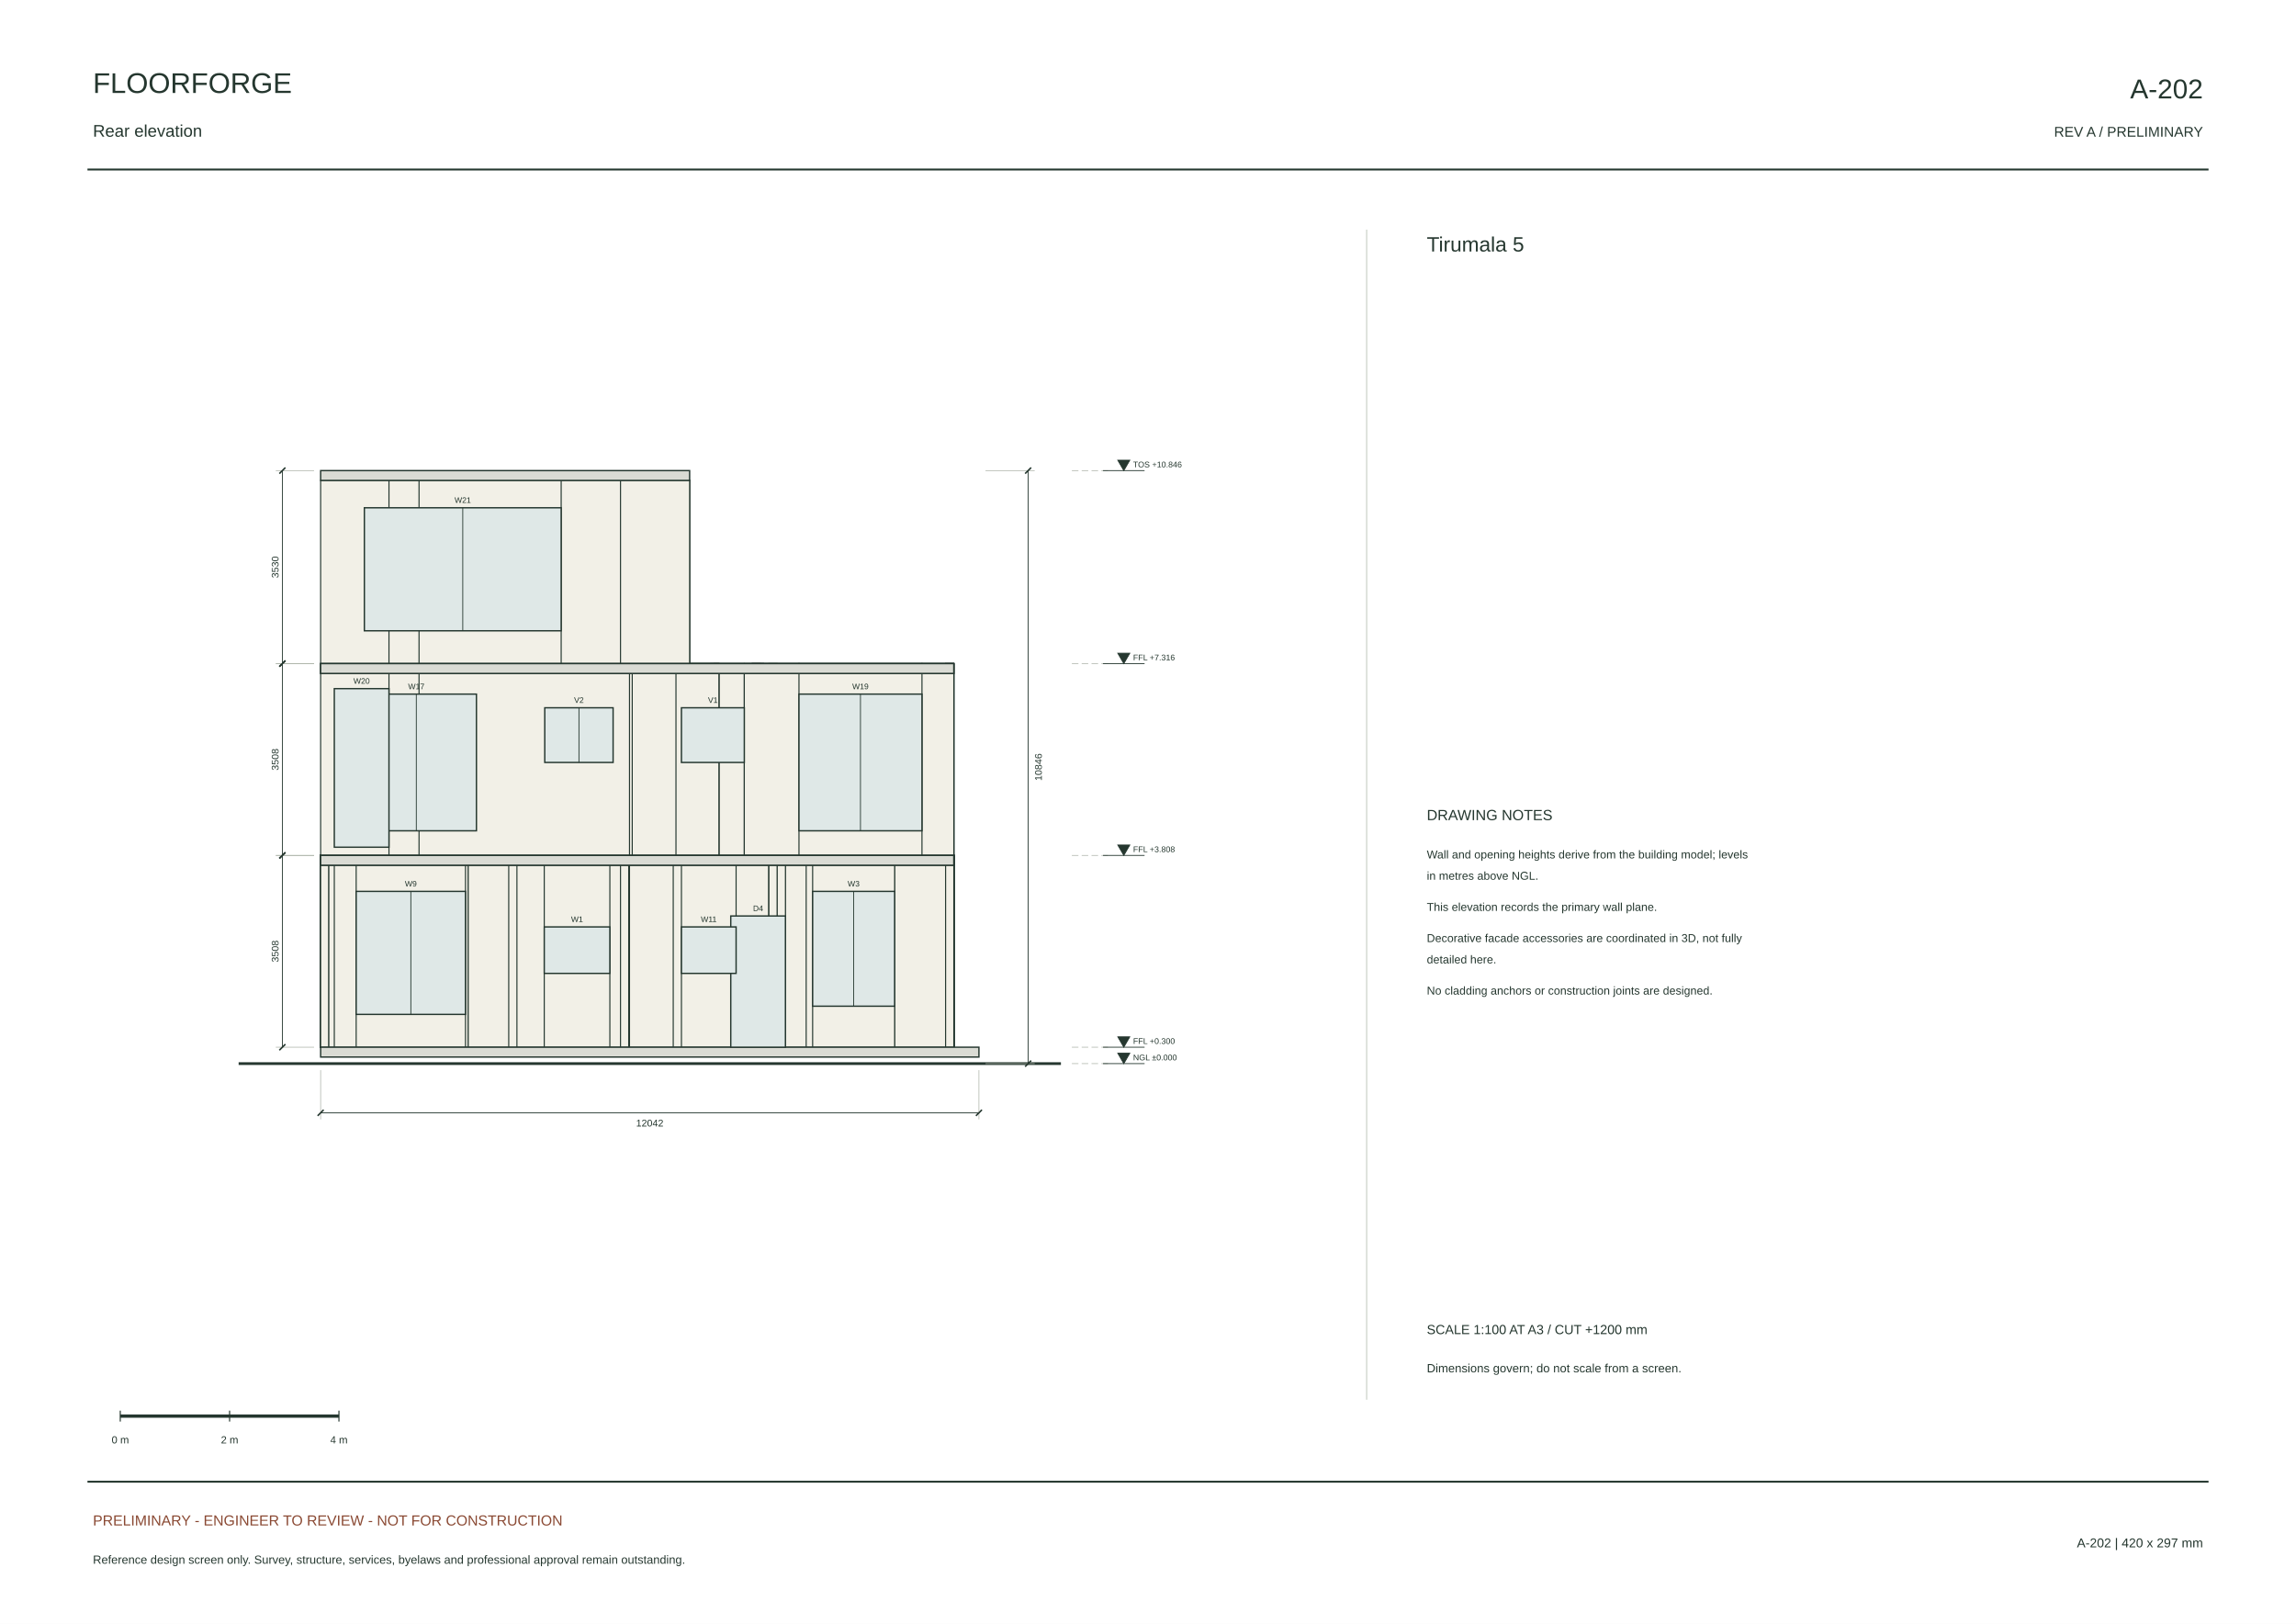
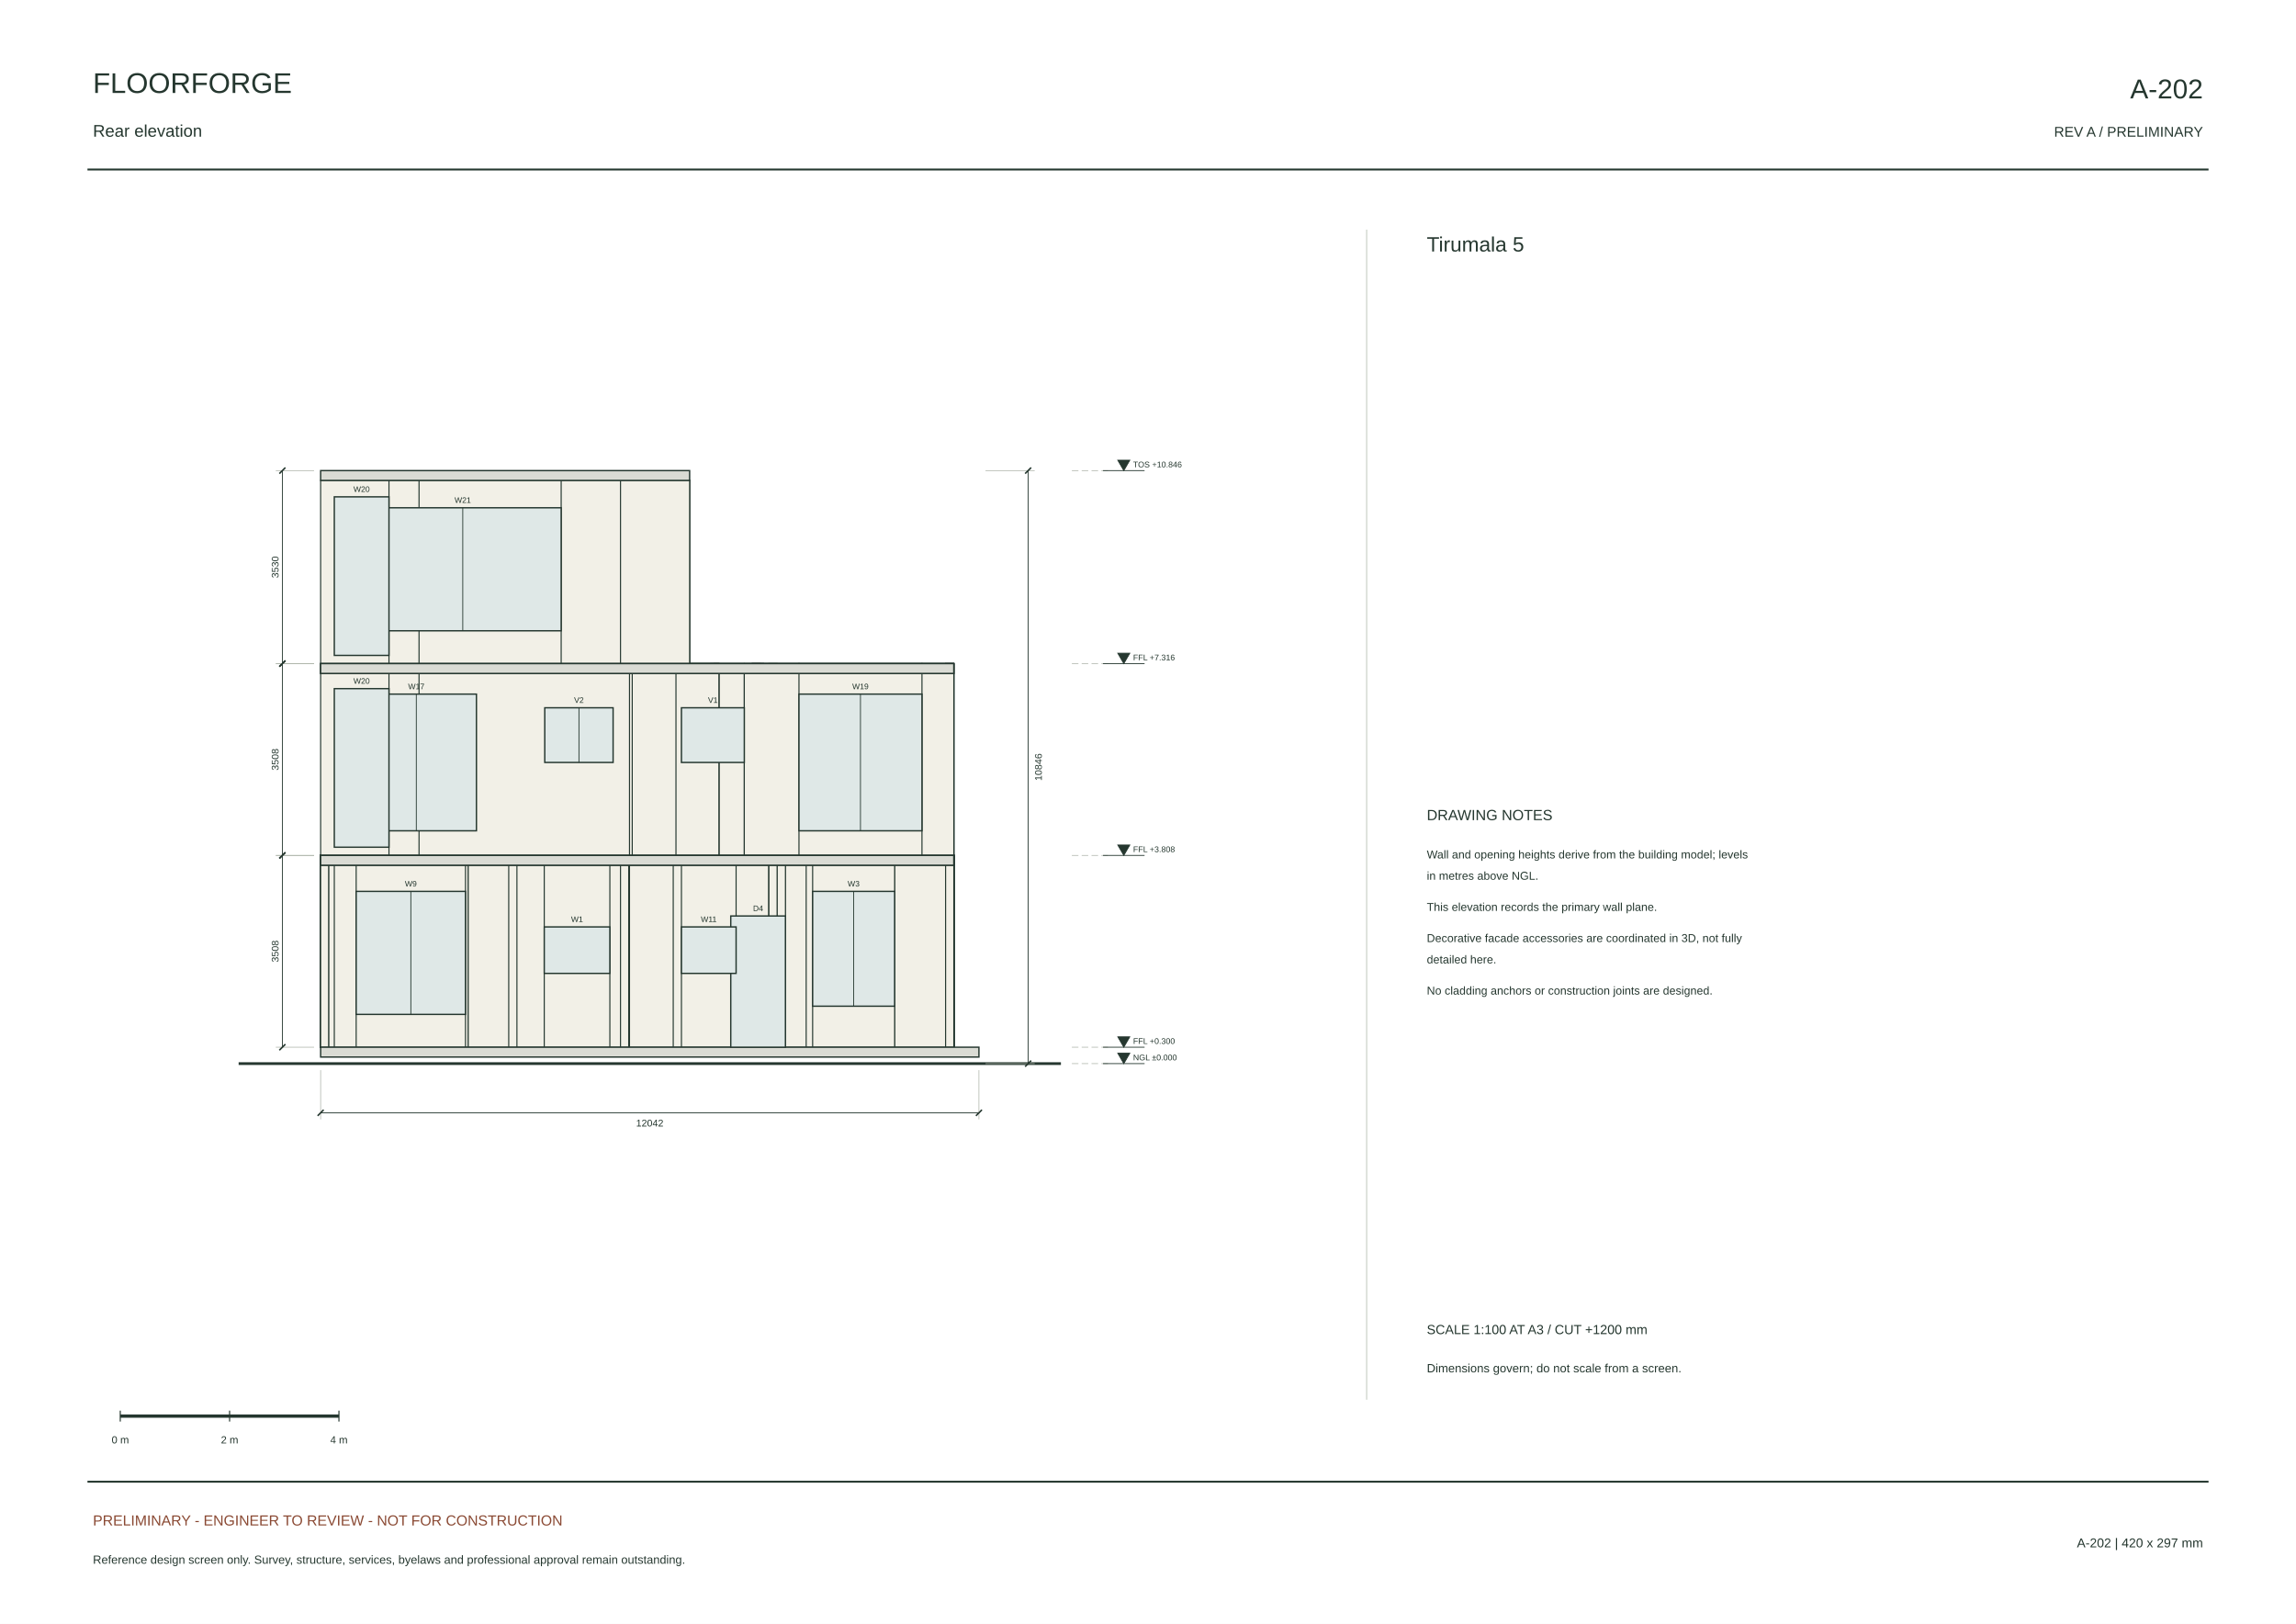
<svg xmlns="http://www.w3.org/2000/svg" width="420mm" height="297mm" viewBox="0 0 420 297">
  <rect width="420" height="297" fill="white" />
  <g font-family="Arial,Helvetica,sans-serif">
    <path d="M 16 31 H 404 M 16 271 H 404" stroke="#25372f" stroke-width=".35" />
    <text x="17" y="17" fill="#25372f" font-size="5.2" text-anchor="start">FLOORFORGE</text>
    <text x="17" y="25" fill="#25372f" font-size="3.1" text-anchor="start">Rear elevation</text>
    <text x="403" y="18" fill="#25372f" font-size="5" text-anchor="end">A-202</text>
    <text x="403" y="25" fill="#25372f" font-size="2.6" text-anchor="end">REV A / PRELIMINARY</text>
    <polygon points="124.677,191.53 148.972,191.53 148.972,156.45 124.677,156.45" fill="#f2f0e7" stroke="#25372f" stroke-width="0.2" />
    <polygon points="147.472,191.53 148.972,191.53 148.972,156.45 147.472,156.45" fill="#f2f0e7" stroke="#25372f" stroke-width="0.2" />
    <polygon points="72.344,191.53 73.844,191.53 73.844,156.45 72.344,156.45" fill="#f2f0e7" stroke="#25372f" stroke-width="0.2" />
    <polygon points="71.252,191.53 73.844,191.53 73.844,156.45 71.252,156.45" fill="#f2f0e7" stroke="#25372f" stroke-width="0.2" />
    <polygon points="59.403,191.53 61.153,191.53 61.153,156.45 59.403,156.45" fill="#f2f0e7" stroke="#25372f" stroke-width="0.2" />
    <polygon points="71.252,191.53 73.094,191.53 73.094,156.45 71.252,156.45" fill="#f2f0e7" stroke="#25372f" stroke-width="0.2" />
    <polygon points="58.653,191.53 61.153,191.53 61.153,156.45 58.653,156.45" fill="#f2f0e7" stroke="#25372f" stroke-width="0.2" />
    <polygon points="58.653,191.53 60.153,191.53 60.153,156.45 58.653,156.45" fill="#f2f0e7" stroke="#25372f" stroke-width="0.2" />
    <polygon points="58.653,191.53 60.153,191.53 60.153,156.45 58.653,156.45" fill="#f2f0e7" stroke="#25372f" stroke-width="0.2" />
    <polygon points="147.472,191.53 148.972,191.53 148.972,156.45 147.472,156.45" fill="#f2f0e7" stroke="#25372f" stroke-width="0.2" />
    <polygon points="58.653,191.53 60.153,191.53 60.153,156.45 58.653,156.45" fill="#f2f0e7" stroke="#25372f" stroke-width="0.2" />
    <polygon points="143.677,191.53 148.972,191.53 148.972,156.45 143.677,156.45" fill="#f2f0e7" stroke="#25372f" stroke-width="0.2" />
    <polygon points="58.653,191.53 60.153,191.53 60.153,156.45 58.653,156.45" fill="#f2f0e7" stroke="#25372f" stroke-width="0.2" />
    <polygon points="58.653,191.53 60.153,191.53 60.153,156.45 58.653,156.45" fill="#f2f0e7" stroke="#25372f" stroke-width="0.2" />
    <polygon points="58.653,191.53 60.153,191.53 60.153,156.45 58.653,156.45" fill="#f2f0e7" stroke="#25372f" stroke-width="0.2" />
    <polygon points="58.653,191.53 60.153,191.53 60.153,156.45 58.653,156.45" fill="#f2f0e7" stroke="#25372f" stroke-width="0.2" />
    <polygon points="140.653,191.53 143.653,191.53 143.653,156.45 140.653,156.45" fill="#f2f0e7" stroke="#25372f" stroke-width="0.2" />
    <polygon points="58.653,191.53 60.153,191.53 60.153,156.45 58.653,156.45" fill="#f2f0e7" stroke="#25372f" stroke-width="0.2" />
    <polygon points="152.653,191.53 174.476,191.53 174.476,156.45 152.653,156.45" fill="#f2f0e7" stroke="#25372f" stroke-width="0.2" />
    <polygon points="140.653,191.53 142.153,191.53 142.153,156.45 140.653,156.45" fill="#f2f0e7" stroke="#25372f" stroke-width="0.2" />
    <polygon points="58.653,191.53 60.153,191.53 60.153,156.45 58.653,156.45" fill="#f2f0e7" stroke="#25372f" stroke-width="0.2" />
    <polygon points="172.976,191.53 174.476,191.53 174.476,156.45 172.976,156.45" fill="#f2f0e7" stroke="#25372f" stroke-width="0.2" />
    <polygon points="123.153,191.53 125.153,191.53 125.153,156.45 123.153,156.45" fill="#f2f0e7" stroke="#25372f" stroke-width="0.2" />
    <polygon points="140.653,191.53 142.153,191.53 142.153,156.45 140.653,156.45" fill="#f2f0e7" stroke="#25372f" stroke-width="0.2" />
    <polygon points="58.653,191.53 115.153,191.53 115.153,156.45 58.653,156.45" fill="#f2f0e7" stroke="#25372f" stroke-width="0.2" />
    <polygon points="123.653,191.53 125.153,191.53 125.153,156.45 123.653,156.45" fill="#f2f0e7" stroke="#25372f" stroke-width="0.2" />
    <polygon points="140.653,191.53 142.153,191.53 142.153,156.45 140.653,156.45" fill="#f2f0e7" stroke="#25372f" stroke-width="0.2" />
    <polygon points="58.653,191.53 60.153,191.53 60.153,156.45 58.653,156.45" fill="#f2f0e7" stroke="#25372f" stroke-width="0.2" />
    <polygon points="130.008,191.53 131.508,191.53 131.508,156.45 130.008,156.45" fill="#f2f0e7" stroke="#25372f" stroke-width="0.2" />
    <polygon points="123.653,191.53 125.153,191.53 125.153,156.45 123.653,156.45" fill="#f2f0e7" stroke="#25372f" stroke-width="0.2" />
    <polygon points="140.653,191.53 142.153,191.53 142.153,156.45 140.653,156.45" fill="#f2f0e7" stroke="#25372f" stroke-width="0.2" />
    <polygon points="58.653,191.53 60.153,191.53 60.153,156.45 58.653,156.45" fill="#f2f0e7" stroke="#25372f" stroke-width="0.2" />
    <polygon points="130.008,191.53 131.508,191.53 131.508,156.45 130.008,156.45" fill="#f2f0e7" stroke="#25372f" stroke-width="0.2" />
    <polygon points="123.653,191.53 125.153,191.53 125.153,156.45 123.653,156.45" fill="#f2f0e7" stroke="#25372f" stroke-width="0.2" />
    <polygon points="140.653,191.53 142.153,191.53 142.153,156.45 140.653,156.45" fill="#f2f0e7" stroke="#25372f" stroke-width="0.2" />
    <polygon points="58.653,191.53 60.153,191.53 60.153,156.45 58.653,156.45" fill="#f2f0e7" stroke="#25372f" stroke-width="0.2" />
    <polygon points="113.508,191.53 131.508,191.53 131.508,156.45 113.508,156.45" fill="#f2f0e7" stroke="#25372f" stroke-width="0.2" />
    <polygon points="140.653,191.53 142.153,191.53 142.153,156.45 140.653,156.45" fill="#f2f0e7" stroke="#25372f" stroke-width="0.2" />
    <polygon points="58.653,191.53 60.153,191.53 60.153,156.45 58.653,156.45" fill="#f2f0e7" stroke="#25372f" stroke-width="0.2" />
    <polygon points="130.008,191.53 131.508,191.53 131.508,156.45 130.008,156.45" fill="#f2f0e7" stroke="#25372f" stroke-width="0.2" />
    <polygon points="113.508,191.53 115.008,191.53 115.008,156.45 113.508,156.45" fill="#f2f0e7" stroke="#25372f" stroke-width="0.2" />
    <polygon points="140.653,191.53 142.153,191.53 142.153,156.45 140.653,156.45" fill="#f2f0e7" stroke="#25372f" stroke-width="0.2" />
    <polygon points="58.653,191.53 60.153,191.53 60.153,156.45 58.653,156.45" fill="#f2f0e7" stroke="#25372f" stroke-width="0.2" />
    <polygon points="130.008,191.53 131.508,191.53 131.508,156.45 130.008,156.45" fill="#f2f0e7" stroke="#25372f" stroke-width="0.2" />
    <polygon points="140.653,191.53 142.153,191.53 142.153,156.45 140.653,156.45" fill="#f2f0e7" stroke="#25372f" stroke-width="0.2" />
    <polygon points="58.653,191.53 60.153,191.53 60.153,156.45 58.653,156.45" fill="#f2f0e7" stroke="#25372f" stroke-width="0.2" />
    <polygon points="140.653,191.53 142.153,191.53 142.153,156.45 140.653,156.45" fill="#f2f0e7" stroke="#25372f" stroke-width="0.2" />
    <polygon points="58.653,191.53 60.153,191.53 60.153,156.45 58.653,156.45" fill="#f2f0e7" stroke="#25372f" stroke-width="0.2" />
    <polygon points="172.976,191.53 174.476,191.53 174.476,156.45 172.976,156.45" fill="#f2f0e7" stroke="#25372f" stroke-width="0.2" />
    <polygon points="140.653,191.53 142.153,191.53 142.153,156.45 140.653,156.45" fill="#f2f0e7" stroke="#25372f" stroke-width="0.2" />
    <polygon points="58.653,191.53 60.153,191.53 60.153,156.45 58.653,156.45" fill="#f2f0e7" stroke="#25372f" stroke-width="0.2" />
    <polygon points="113.508,191.53 115.008,191.53 115.008,156.45 113.508,156.45" fill="#f2f0e7" stroke="#25372f" stroke-width="0.2" />
    <polygon points="140.653,191.53 174.476,191.53 174.476,156.45 140.653,156.45" fill="#f2f0e7" stroke="#25372f" stroke-width="0.2" />
    <polygon points="58.653,191.53 60.153,191.53 60.153,156.45 58.653,156.45" fill="#f2f0e7" stroke="#25372f" stroke-width="0.2" />
    <polygon points="130.008,191.53 131.508,191.53 131.508,156.45 130.008,156.45" fill="#f2f0e7" stroke="#25372f" stroke-width="0.2" />
    <polygon points="113.508,191.53 115.008,191.53 115.008,156.45 113.508,156.45" fill="#f2f0e7" stroke="#25372f" stroke-width="0.2" />
    <polygon points="140.653,191.53 174.476,191.53 174.476,156.45 140.653,156.45" fill="#f2f0e7" stroke="#25372f" stroke-width="0.2" />
    <polygon points="58.653,191.53 60.153,191.53 60.153,156.45 58.653,156.45" fill="#f2f0e7" stroke="#25372f" stroke-width="0.2" />
    <polygon points="130.008,191.53 131.508,191.53 131.508,156.45 130.008,156.45" fill="#f2f0e7" stroke="#25372f" stroke-width="0.2" />
    <polygon points="113.508,191.53 115.008,191.53 115.008,156.45 113.508,156.45" fill="#f2f0e7" stroke="#25372f" stroke-width="0.2" />
    <polygon points="140.653,191.53 142.153,191.53 142.153,156.45 140.653,156.45" fill="#f2f0e7" stroke="#25372f" stroke-width="0.2" />
    <polygon points="172.976,191.53 174.476,191.53 174.476,156.45 172.976,156.45" fill="#f2f0e7" stroke="#25372f" stroke-width="0.2" />
    <polygon points="58.653,191.53 60.153,191.53 60.153,156.45 58.653,156.45" fill="#f2f0e7" stroke="#25372f" stroke-width="0.2" />
    <polygon points="130.008,191.53 131.508,191.53 131.508,156.45 130.008,156.45" fill="#f2f0e7" stroke="#25372f" stroke-width="0.2" />
    <polygon points="113.508,191.53 115.008,191.53 115.008,156.45 113.508,156.45" fill="#f2f0e7" stroke="#25372f" stroke-width="0.2" />
    <polygon points="172.976,191.53 174.476,191.53 174.476,156.45 172.976,156.45" fill="#f2f0e7" stroke="#25372f" stroke-width="0.2" />
    <polygon points="58.653,191.53 60.153,191.53 60.153,156.45 58.653,156.45" fill="#f2f0e7" stroke="#25372f" stroke-width="0.2" />
    <polygon points="113.508,191.53 131.508,191.53 131.508,156.45 113.508,156.45" fill="#f2f0e7" stroke="#25372f" stroke-width="0.2" />
    <polygon points="172.976,191.53 174.476,191.53 174.476,156.45 172.976,156.45" fill="#f2f0e7" stroke="#25372f" stroke-width="0.2" />
    <polygon points="58.653,191.53 60.153,191.53 60.153,156.45 58.653,156.45" fill="#f2f0e7" stroke="#25372f" stroke-width="0.2" />
    <polygon points="130.008,191.53 131.508,191.53 131.508,156.45 130.008,156.45" fill="#f2f0e7" stroke="#25372f" stroke-width="0.2" />
    <polygon points="172.976,191.53 174.476,191.53 174.476,156.45 172.976,156.45" fill="#f2f0e7" stroke="#25372f" stroke-width="0.2" />
    <polygon points="58.653,191.53 60.153,191.53 60.153,156.45 58.653,156.45" fill="#f2f0e7" stroke="#25372f" stroke-width="0.2" />
    <polygon points="93.06,191.53 131.508,191.53 131.508,156.45 93.06,156.45" fill="#f2f0e7" stroke="#25372f" stroke-width="0.2" />
    <polygon points="172.976,191.53 174.476,191.53 174.476,156.45 172.976,156.45" fill="#f2f0e7" stroke="#25372f" stroke-width="0.2" />
    <polygon points="58.653,191.53 60.153,191.53 60.153,156.45 58.653,156.45" fill="#f2f0e7" stroke="#25372f" stroke-width="0.2" />
    <polygon points="93.06,191.53 131.508,191.53 131.508,156.45 93.06,156.45" fill="#f2f0e7" stroke="#25372f" stroke-width="0.2" />
    <polygon points="140.653,191.53 142.153,191.53 142.153,156.45 140.653,156.45" fill="#f2f0e7" stroke="#25372f" stroke-width="0.2" />
    <polygon points="172.976,191.53 174.476,191.53 174.476,156.45 172.976,156.45" fill="#f2f0e7" stroke="#25372f" stroke-width="0.2" />
    <polygon points="58.653,191.53 60.153,191.53 60.153,156.45 58.653,156.45" fill="#f2f0e7" stroke="#25372f" stroke-width="0.2" />
    <polygon points="93.06,191.53 142.153,191.53 142.153,156.45 93.06,156.45" fill="#f2f0e7" stroke="#25372f" stroke-width="0.2" />
    <polygon points="172.976,191.53 174.476,191.53 174.476,156.45 172.976,156.45" fill="#f2f0e7" stroke="#25372f" stroke-width="0.2" />
    <polygon points="58.653,191.53 60.153,191.53 60.153,156.45 58.653,156.45" fill="#f2f0e7" stroke="#25372f" stroke-width="0.2" />
    <polygon points="93.06,191.53 94.56,191.53 94.56,156.45 93.06,156.45" fill="#f2f0e7" stroke="#25372f" stroke-width="0.2" />
    <polygon points="118.944,191.53 142.153,191.53 142.153,156.45 118.944,156.45" fill="#f2f0e7" stroke="#25372f" stroke-width="0.2" />
    <polygon points="172.976,191.53 174.476,191.53 174.476,156.45 172.976,156.45" fill="#f2f0e7" stroke="#25372f" stroke-width="0.2" />
    <polygon points="58.653,191.53 60.153,191.53 60.153,156.45 58.653,156.45" fill="#f2f0e7" stroke="#25372f" stroke-width="0.2" />
    <polygon points="93.06,191.53 94.56,191.53 94.56,156.45 93.06,156.45" fill="#f2f0e7" stroke="#25372f" stroke-width="0.2" />
    <polygon points="118.944,191.53 120.444,191.53 120.444,156.45 118.944,156.45" fill="#f2f0e7" stroke="#25372f" stroke-width="0.2" />
    <polygon points="140.653,191.53 142.153,191.53 142.153,156.45 140.653,156.45" fill="#f2f0e7" stroke="#25372f" stroke-width="0.2" />
    <polygon points="172.976,191.53 174.476,191.53 174.476,156.45 172.976,156.45" fill="#f2f0e7" stroke="#25372f" stroke-width="0.2" />
    <polygon points="58.653,191.53 60.153,191.53 60.153,156.45 58.653,156.45" fill="#f2f0e7" stroke="#25372f" stroke-width="0.2" />
    <polygon points="118.944,191.53 120.444,191.53 120.444,156.45 118.944,156.45" fill="#f2f0e7" stroke="#25372f" stroke-width="0.2" />
    <polygon points="172.976,191.53 174.476,191.53 174.476,156.45 172.976,156.45" fill="#f2f0e7" stroke="#25372f" stroke-width="0.2" />
    <polygon points="58.653,191.53 60.153,191.53 60.153,156.45 58.653,156.45" fill="#f2f0e7" stroke="#25372f" stroke-width="0.2" />
    <polygon points="118.944,191.53 120.444,191.53 120.444,156.45 118.944,156.45" fill="#f2f0e7" stroke="#25372f" stroke-width="0.2" />
    <polygon points="58.653,191.53 60.153,191.53 60.153,156.45 58.653,156.45" fill="#f2f0e7" stroke="#25372f" stroke-width="0.2" />
    <polygon points="118.944,191.53 120.444,191.53 120.444,156.45 118.944,156.45" fill="#f2f0e7" stroke="#25372f" stroke-width="0.2" />
    <polygon points="140.653,191.53 142.153,191.53 142.153,156.45 140.653,156.45" fill="#f2f0e7" stroke="#25372f" stroke-width="0.2" />
    <polygon points="58.653,191.53 60.153,191.53 60.153,156.45 58.653,156.45" fill="#f2f0e7" stroke="#25372f" stroke-width="0.2" />
    <polygon points="118.944,191.53 120.444,191.53 120.444,156.45 118.944,156.45" fill="#f2f0e7" stroke="#25372f" stroke-width="0.2" />
    <polygon points="140.653,191.53 142.153,191.53 142.153,156.45 140.653,156.45" fill="#f2f0e7" stroke="#25372f" stroke-width="0.2" />
    <polygon points="93.06,191.53 94.56,191.53 94.56,156.45 93.06,156.45" fill="#f2f0e7" stroke="#25372f" stroke-width="0.2" />
    <polygon points="58.653,191.53 60.153,191.53 60.153,156.45 58.653,156.45" fill="#f2f0e7" stroke="#25372f" stroke-width="0.2" />
    <polygon points="118.944,191.53 120.444,191.53 120.444,156.45 118.944,156.45" fill="#f2f0e7" stroke="#25372f" stroke-width="0.2" />
    <polygon points="140.653,191.53 142.153,191.53 142.153,156.45 140.653,156.45" fill="#f2f0e7" stroke="#25372f" stroke-width="0.2" />
    <polygon points="93.06,191.53 94.56,191.53 94.56,156.45 93.06,156.45" fill="#f2f0e7" stroke="#25372f" stroke-width="0.2" />
    <polygon points="58.653,191.53 60.153,191.53 60.153,156.45 58.653,156.45" fill="#f2f0e7" stroke="#25372f" stroke-width="0.2" />
    <polygon points="172.976,191.53 174.476,191.53 174.476,156.45 172.976,156.45" fill="#f2f0e7" stroke="#25372f" stroke-width="0.2" />
    <polygon points="111.56,191.53 124.653,191.53 124.653,156.45 111.56,156.45" fill="#f2f0e7" stroke="#25372f" stroke-width="0.2" />
    <polygon points="134.653,191.53 148.653,191.53 148.653,156.45 134.653,156.45" fill="#f2f0e7" stroke="#25372f" stroke-width="0.2" />
    <polygon points="85.153,191.53 99.56,191.53 99.56,156.45 85.153,156.45" fill="#f2f0e7" stroke="#25372f" stroke-width="0.2" />
    <polygon points="58.653,191.53 65.153,191.53 65.153,156.45 58.653,156.45" fill="#f2f0e7" stroke="#25372f" stroke-width="0.2" />
    <polygon points="163.653,191.53 174.476,191.53 174.476,156.45 163.653,156.45" fill="#f2f0e7" stroke="#25372f" stroke-width="0.2" />
    <polygon points="147.472,191.53 148.972,191.53 148.972,156.45 147.472,156.45" fill="#f2f0e7" stroke="#25372f" stroke-width="0.2" />
    <polygon points="58.653,191.53 60.153,191.53 60.153,156.45 58.653,156.45" fill="#f2f0e7" stroke="#25372f" stroke-width="0.2" />
    <polygon points="60.153,191.53 85.653,191.53 85.653,156.45 60.153,156.45" fill="#f2f0e7" stroke="#25372f" stroke-width="0.2" />
    <polygon points="100.252,191.53 114.677,191.53 114.677,156.45 100.252,156.45" fill="#f2f0e7" stroke="#25372f" stroke-width="0.2" />
    <polygon points="100.252,191.53 101.752,191.53 101.752,156.45 100.252,156.45" fill="#f2f0e7" stroke="#25372f" stroke-width="0.2" />
    <polygon points="130.903,191.53 132.403,191.53 132.403,156.45 130.903,156.45" fill="#f2f0e7" stroke="#25372f" stroke-width="0.2" />
    <polygon points="130.903,191.53 132.403,191.53 132.403,156.45 130.903,156.45" fill="#f2f0e7" stroke="#25372f" stroke-width="0.2" />
    <polygon points="100.252,191.53 113.177,191.53 113.177,156.45 100.252,156.45" fill="#f2f0e7" stroke="#25372f" stroke-width="0.2" />
    <polygon points="129.153,191.53 133.677,191.53 133.677,156.45 129.153,156.45" fill="#f2f0e7" stroke="#25372f" stroke-width="0.2" />
    <polygon points="130.903,191.53 140.653,191.53 140.653,156.45 130.903,156.45" fill="#f2f0e7" stroke="#25372f" stroke-width="0.2" />
    <polygon points="143.653,191.53 152.653,191.53 152.653,156.45 143.653,156.45" fill="#f2f0e7" stroke="#25372f" stroke-width="0.2" />
    <polygon points="130.903,191.53 132.403,191.53 132.403,156.45 130.903,156.45" fill="#f2f0e7" stroke="#25372f" stroke-width="0.2" />
    <polygon points="113.177,191.53 129.153,191.53 129.153,156.45 113.177,156.45" fill="#f2f0e7" stroke="#25372f" stroke-width="0.2" />
    <polygon points="61.153,191.53 71.252,191.53 71.252,156.45 61.153,156.45" fill="#f2f0e7" stroke="#25372f" stroke-width="0.2" />
    <polygon points="110.653,191.53 132.653,191.53 132.653,156.45 110.653,156.45" fill="#f2f0e7" stroke="#25372f" stroke-width="0.2" />
    <polygon points="147.472,191.53 148.972,191.53 148.972,156.45 147.472,156.45" fill="#f2f0e7" stroke="#25372f" stroke-width="0.2" />
    <polygon points="65.153,191.53 85.153,191.53 85.153,156.45 65.153,156.45" fill="#f2f0e7" stroke="#25372f" stroke-width="0.2" />
    <polygon points="172.976,191.53 174.476,191.53 174.476,156.45 172.976,156.45" fill="#f2f0e7" stroke="#25372f" stroke-width="0.2" />
    <polygon points="172.976,191.53 174.476,191.53 174.476,156.45 172.976,156.45" fill="#f2f0e7" stroke="#25372f" stroke-width="0.2" />
    <polygon points="148.653,191.53 163.653,191.53 163.653,156.45 148.653,156.45" fill="#f2f0e7" stroke="#25372f" stroke-width="0.2" />
    <polygon points="85.653,191.53 100.252,191.53 100.252,156.45 85.653,156.45" fill="#f2f0e7" stroke="#25372f" stroke-width="0.2" />
    <polygon points="133.677,191.53 143.677,191.53 143.677,156.45 133.677,156.45" fill="#f2f0e7" stroke="#25372f" stroke-width="0.2" />
    <polygon points="131.508,191.53 140.653,191.53 140.653,156.45 131.508,156.45" fill="#f2f0e7" stroke="#25372f" stroke-width="0.2" />
    <polygon points="115.153,191.53 123.153,191.53 123.153,156.45 115.153,156.45" fill="#f2f0e7" stroke="#25372f" stroke-width="0.2" />
    <polygon points="93.06,191.53 94.56,191.53 94.56,156.45 93.06,156.45" fill="#f2f0e7" stroke="#25372f" stroke-width="0.2" />
    <polygon points="140.653,191.53 142.153,191.53 142.153,156.45 140.653,156.45" fill="#f2f0e7" stroke="#25372f" stroke-width="0.2" />
    <polygon points="140.653,191.53 142.153,191.53 142.153,156.45 140.653,156.45" fill="#f2f0e7" stroke="#25372f" stroke-width="0.2" />
    <polygon points="130.008,191.53 131.508,191.53 131.508,156.45 130.008,156.45" fill="#f2f0e7" stroke="#25372f" stroke-width="0.2" />
    <polygon points="99.56,191.53 111.56,191.53 111.56,156.45 99.56,156.45" fill="#f2f0e7" stroke="#25372f" stroke-width="0.2" />
    <polygon points="113.508,191.53 115.008,191.53 115.008,156.45 113.508,156.45" fill="#f2f0e7" stroke="#25372f" stroke-width="0.2" />
    <polygon points="124.653,191.53 134.653,191.53 134.653,156.45 124.653,156.45" fill="#f2f0e7" stroke="#25372f" stroke-width="0.2" />
    <polygon points="115.153,156.45 123.153,156.45 123.153,121.37 115.153,121.37" fill="#f2f0e7" stroke="#25372f" stroke-width="0.2" />
    <polygon points="93.06,156.45 94.56,156.45 94.56,121.37 93.06,121.37" fill="#f2f0e7" stroke="#25372f" stroke-width="0.2" />
    <polygon points="140.653,156.45 142.153,156.45 142.153,121.37 140.653,121.37" fill="#f2f0e7" stroke="#25372f" stroke-width="0.2" />
    <polygon points="137.605,156.45 139.105,156.45 139.105,121.37 137.605,121.37" fill="#f2f0e7" stroke="#25372f" stroke-width="0.2" />
    <polygon points="130.653,156.45 139.653,156.45 139.653,121.37 130.653,121.37" fill="#f2f0e7" stroke="#25372f" stroke-width="0.2" />
    <polygon points="123.653,156.45 139.653,156.45 139.653,121.37 123.653,121.37" fill="#f2f0e7" stroke="#25372f" stroke-width="0.2" />
    <polygon points="65.153,156.45 87.153,156.45 87.153,121.37 65.153,121.37" fill="#f2f0e7" stroke="#25372f" stroke-width="0.2" />
    <polygon points="146.153,156.45 168.653,156.45 168.653,121.37 146.153,121.37" fill="#f2f0e7" stroke="#25372f" stroke-width="0.2" />
    <polygon points="172.976,156.45 174.476,156.45 174.476,121.37 172.976,121.37" fill="#f2f0e7" stroke="#25372f" stroke-width="0.2" />
    <polygon points="172.976,156.45 174.476,156.45 174.476,121.37 172.976,121.37" fill="#f2f0e7" stroke="#25372f" stroke-width="0.2" />
    <polygon points="146.153,156.45 168.653,156.45 168.653,121.37 146.153,121.37" fill="#f2f0e7" stroke="#25372f" stroke-width="0.2" />
    <polygon points="124.653,156.45 136.153,156.45 136.153,121.37 124.653,121.37" fill="#f2f0e7" stroke="#25372f" stroke-width="0.2" />
    <polygon points="99.653,156.45 112.153,156.45 112.153,121.37 99.653,121.37" fill="#f2f0e7" stroke="#25372f" stroke-width="0.2" />
    <polygon points="130.008,156.45 131.508,156.45 131.508,121.37 130.008,121.37" fill="#f2f0e7" stroke="#25372f" stroke-width="0.2" />
    <polygon points="113.508,156.45 115.008,156.45 115.008,121.37 113.508,121.37" fill="#f2f0e7" stroke="#25372f" stroke-width="0.2" />
    <polygon points="76.653,156.45 115.653,156.45 115.653,121.37 76.653,121.37" fill="#f2f0e7" stroke="#25372f" stroke-width="0.2" />
    <polygon points="61.153,156.45 71.153,156.45 71.153,121.37 61.153,121.37" fill="#f2f0e7" stroke="#25372f" stroke-width="0.2" />
    <polygon points="137.605,156.45 146.153,156.45 146.153,121.37 137.605,121.37" fill="#f2f0e7" stroke="#25372f" stroke-width="0.2" />
    <polygon points="168.653,156.45 174.476,156.45 174.476,121.37 168.653,121.37" fill="#f2f0e7" stroke="#25372f" stroke-width="0.2" />
    <polygon points="137.605,156.45 174.476,156.45 174.476,121.37 137.605,121.37" fill="#f2f0e7" stroke="#25372f" stroke-width="0.2" />
    <polygon points="168.653,156.45 174.476,156.45 174.476,121.37 168.653,121.37" fill="#f2f0e7" stroke="#25372f" stroke-width="0.2" />
    <polygon points="136.153,156.45 146.153,156.45 146.153,121.37 136.153,121.37" fill="#f2f0e7" stroke="#25372f" stroke-width="0.2" />
    <polygon points="93.06,156.45 131.508,156.45 131.508,121.37 93.06,121.37" fill="#f2f0e7" stroke="#25372f" stroke-width="0.2" />
    <polygon points="113.508,156.45 131.508,156.45 131.508,121.37 113.508,121.37" fill="#f2f0e7" stroke="#25372f" stroke-width="0.2" />
    <polygon points="87.153,156.45 99.653,156.45 99.653,121.37 87.153,121.37" fill="#f2f0e7" stroke="#25372f" stroke-width="0.2" />
    <polygon points="115.653,156.45 123.653,156.45 123.653,121.37 115.653,121.37" fill="#f2f0e7" stroke="#25372f" stroke-width="0.2" />
    <polygon points="58.653,156.45 115.153,156.45 115.153,121.37 58.653,121.37" fill="#f2f0e7" stroke="#25372f" stroke-width="0.2" />
    <polygon points="71.153,156.45 76.653,156.45 76.653,121.37 71.153,121.37" fill="#f2f0e7" stroke="#25372f" stroke-width="0.2" />
    <polygon points="112.008,121.37 113.508,121.37 113.508,87.87 112.008,87.87" fill="#f2f0e7" stroke="#25372f" stroke-width="0.2" />
    <polygon points="112.008,121.37 113.508,121.37 113.508,87.87 112.008,87.87" fill="#f2f0e7" stroke="#25372f" stroke-width="0.2" />
    <polygon points="66.653,121.37 102.653,121.37 102.653,87.87 66.653,87.87" fill="#f2f0e7" stroke="#25372f" stroke-width="0.2" />
    <polygon points="124.653,121.37 126.153,121.37 126.153,87.87 124.653,87.87" fill="#f2f0e7" stroke="#25372f" stroke-width="0.2" />
    <polygon points="61.153,121.37 71.153,121.37 71.153,87.87 61.153,87.87" fill="#f2f0e7" stroke="#25372f" stroke-width="0.2" />
    <polygon points="76.653,121.37 115.653,121.37 115.653,87.87 76.653,87.87" fill="#f2f0e7" stroke="#25372f" stroke-width="0.2" />
    <polygon points="58.653,121.37 113.508,121.37 113.508,87.87 58.653,87.87" fill="#f2f0e7" stroke="#25372f" stroke-width="0.2" />
    <polygon points="71.153,121.37 76.653,121.37 76.653,87.87 71.153,87.87" fill="#f2f0e7" stroke="#25372f" stroke-width="0.2" />
    <polygon points="115.653,121.37 126.153,121.37 126.153,87.87 115.653,87.87" fill="#f2f0e7" stroke="#25372f" stroke-width="0.2" />
    <polygon points="112.008,121.37 126.153,121.37 126.153,87.87 112.008,87.87" fill="#f2f0e7" stroke="#25372f" stroke-width="0.2" />
    <polygon points="102.653,121.37 113.508,121.37 113.508,87.87 102.653,87.87" fill="#f2f0e7" stroke="#25372f" stroke-width="0.2" />
    <polygon points="58.653,193.33 179.072,193.33 179.072,191.53 58.653,191.53" fill="#dadbd4" stroke="#25372f" stroke-width="0.25" />
    <polygon points="58.653,158.25 174.476,158.25 174.476,156.45 58.653,156.45" fill="#dadbd4" stroke="#25372f" stroke-width="0.25" />
    <polygon points="58.653,158.25 174.476,158.25 174.476,156.45 58.653,156.45" fill="#dadbd4" stroke="#25372f" stroke-width="0.25" />
    <polygon points="58.653,123.17 174.476,123.17 174.476,121.37 58.653,121.37" fill="#dadbd4" stroke="#25372f" stroke-width="0.25" />
    <polygon points="58.653,123.17 174.476,123.17 174.476,121.37 58.653,121.37" fill="#dadbd4" stroke="#25372f" stroke-width="0.25" />
    <polygon points="58.653,87.87 126.153,87.87 126.153,86.07 58.653,86.07" fill="#dadbd4" stroke="#25372f" stroke-width="0.25" />
    <path d="M 43.653 194.53 L 194.072 194.53" fill="none" stroke="#25372f" stroke-width="0.5" />
    <polygon points="65.153,185.53 85.153,185.53 85.153,163.03 65.153,163.03" fill="#dfe8e7" stroke="#25372f" stroke-width="0.25" />
    <path d="M 75.153 185.53 L 75.153 163.03" fill="none" stroke="#25372f" stroke-width="0.15" />
    <text x="75.153" y="162.13" fill="#25372f" font-size="1.45" text-anchor="middle">W9</text>
    <polygon points="148.653,184.03 163.653,184.03 163.653,163.03 148.653,163.03" fill="#dfe8e7" stroke="#25372f" stroke-width="0.25" />
    <path d="M 156.153 184.03 L 156.153 163.03" fill="none" stroke="#25372f" stroke-width="0.15" />
    <text x="156.153" y="162.13" fill="#25372f" font-size="1.45" text-anchor="middle">W3</text>
    <polygon points="133.677,191.53 143.677,191.53 143.677,167.53 133.677,167.53" fill="#dfe8e7" stroke="#25372f" stroke-width="0.25" />
    <text x="138.677" y="166.63" fill="#25372f" font-size="1.45" text-anchor="middle">D4</text>
    <polygon points="99.56,178.03 111.56,178.03 111.56,169.53 99.56,169.53" fill="#dfe8e7" stroke="#25372f" stroke-width="0.25" />
    <text x="105.56" y="168.63" fill="#25372f" font-size="1.45" text-anchor="middle">W1</text>
    <polygon points="124.653,178.03 134.653,178.03 134.653,169.53 124.653,169.53" fill="#dfe8e7" stroke="#25372f" stroke-width="0.25" />
    <text x="129.653" y="168.63" fill="#25372f" font-size="1.45" text-anchor="middle">W11</text>
    <polygon points="65.153,151.95 87.153,151.95 87.153,126.95 65.153,126.95" fill="#dfe8e7" stroke="#25372f" stroke-width="0.25" />
    <path d="M 76.153 151.95 L 76.153 126.95" fill="none" stroke="#25372f" stroke-width="0.15" />
    <text x="76.153" y="126.05" fill="#25372f" font-size="1.45" text-anchor="middle">W17</text>
    <polygon points="146.153,151.95 168.653,151.95 168.653,126.95 146.153,126.95" fill="#dfe8e7" stroke="#25372f" stroke-width="0.25" />
    <path d="M 157.403 151.95 L 157.403 126.95" fill="none" stroke="#25372f" stroke-width="0.15" />
    <text x="157.403" y="126.05" fill="#25372f" font-size="1.45" text-anchor="middle">W19</text>
    <polygon points="124.653,139.45 136.153,139.45 136.153,129.45 124.653,129.45" fill="#dfe8e7" stroke="#25372f" stroke-width="0.25" />
    <text x="130.403" y="128.55" fill="#25372f" font-size="1.45" text-anchor="middle">V1</text>
    <polygon points="99.653,139.45 112.153,139.45 112.153,129.45 99.653,129.45" fill="#dfe8e7" stroke="#25372f" stroke-width="0.25" />
    <path d="M 105.903 139.45 L 105.903 129.45" fill="none" stroke="#25372f" stroke-width="0.15" />
    <text x="105.903" y="128.55" fill="#25372f" font-size="1.45" text-anchor="middle">V2</text>
    <polygon points="61.153,154.95 71.153,154.95 71.153,125.95 61.153,125.95" fill="#dfe8e7" stroke="#25372f" stroke-width="0.25" />
    <text x="66.153" y="125.05" fill="#25372f" font-size="1.45" text-anchor="middle">W20</text>
    <polygon points="66.653,115.37 102.653,115.37 102.653,92.87 66.653,92.87" fill="#dfe8e7" stroke="#25372f" stroke-width="0.25" />
    <path d="M 84.653 115.37 L 84.653 92.87" fill="none" stroke="#25372f" stroke-width="0.15" />
    <text x="84.653" y="91.97" fill="#25372f" font-size="1.45" text-anchor="middle">W21</text>
+     <polygon points="61.153,119.87 71.153,119.87 71.153,90.87 61.153,90.87" fill="#dfe8e7" stroke="#25372f" stroke-width="0.25" />
+     <text x="66.153" y="89.97" fill="#25372f" font-size="1.45" text-anchor="middle">W20</text>
    <path d="M 58.653 195.73 L 58.653 204.73" fill="none" stroke="#a8afa4" stroke-width="0.12" />
    <path d="M 179.072 195.73 L 179.072 204.73" fill="none" stroke="#a8afa4" stroke-width="0.12" />
    <path d="M 58.653 203.53 L 179.072 203.53" fill="none" stroke="#25372f" stroke-width="0.15" />
    <path d="M 58.102 204.08 L 59.203 202.98" fill="none" stroke="#25372f" stroke-width="0.28" />
    <path d="M 178.523 204.08 L 179.623 202.98" fill="none" stroke="#25372f" stroke-width="0.28" />
    <text x="118.862" y="206.03" fill="#25372f" font-size="1.8" text-anchor="middle">12042</text>
    <path d="M 180.273 194.53 L 189.273 194.53" fill="none" stroke="#a8afa4" stroke-width="0.12" />
    <path d="M 180.273 86.07 L 189.273 86.07" fill="none" stroke="#a8afa4" stroke-width="0.12" />
    <path d="M 188.072 194.53 L 188.072 86.07" fill="none" stroke="#25372f" stroke-width="0.15" />
    <path d="M 187.523 195.08 L 188.623 193.98" fill="none" stroke="#25372f" stroke-width="0.28" />
    <path d="M 187.523 86.62 L 188.623 85.52" fill="none" stroke="#25372f" stroke-width="0.28" />
    <text x="190.572" y="140.3" fill="#25372f" font-size="1.8" text-anchor="middle" transform="rotate(-90.0 190.5725 140.3)">10846</text>
    <path d="M 57.453 191.53 L 50.453 191.53" fill="none" stroke="#a8afa4" stroke-width="0.12" />
    <path d="M 57.453 156.45 L 50.453 156.45" fill="none" stroke="#a8afa4" stroke-width="0.12" />
    <path d="M 51.653 191.53 L 51.653 156.45" fill="none" stroke="#25372f" stroke-width="0.15" />
    <path d="M 51.102 192.08 L 52.203 190.98" fill="none" stroke="#25372f" stroke-width="0.28" />
    <path d="M 51.102 157 L 52.203 155.9" fill="none" stroke="#25372f" stroke-width="0.28" />
    <text x="50.953" y="173.99" fill="#25372f" font-size="1.8" text-anchor="middle" transform="rotate(-90.0 50.9525 173.99)">3508</text>
    <path d="M 57.453 156.45 L 50.453 156.45" fill="none" stroke="#a8afa4" stroke-width="0.12" />
    <path d="M 57.453 121.37 L 50.453 121.37" fill="none" stroke="#a8afa4" stroke-width="0.12" />
    <path d="M 51.653 156.45 L 51.653 121.37" fill="none" stroke="#25372f" stroke-width="0.15" />
    <path d="M 51.102 157 L 52.203 155.9" fill="none" stroke="#25372f" stroke-width="0.28" />
    <path d="M 51.102 121.92 L 52.203 120.82" fill="none" stroke="#25372f" stroke-width="0.28" />
    <text x="50.953" y="138.91" fill="#25372f" font-size="1.8" text-anchor="middle" transform="rotate(-90.0 50.9525 138.91)">3508</text>
    <path d="M 57.453 121.37 L 50.453 121.37" fill="none" stroke="#a8afa4" stroke-width="0.12" />
    <path d="M 57.453 86.07 L 50.453 86.07" fill="none" stroke="#a8afa4" stroke-width="0.12" />
    <path d="M 51.653 121.37 L 51.653 86.07" fill="none" stroke="#25372f" stroke-width="0.15" />
    <path d="M 51.102 121.92 L 52.203 120.82" fill="none" stroke="#25372f" stroke-width="0.28" />
    <path d="M 51.102 86.62 L 52.203 85.52" fill="none" stroke="#25372f" stroke-width="0.28" />
    <text x="50.953" y="103.72" fill="#25372f" font-size="1.8" text-anchor="middle" transform="rotate(-90.0 50.9525 103.72)">3530</text>
    <path d="M 196.072 194.53 L 203.072 194.53" fill="none" stroke="#a8afa4" stroke-width="0.12" stroke-dasharray="1.2 .6" />
    <polygon points="204.472,192.63 206.673,192.63 205.572,194.53" fill="#25372f" stroke="#25372f" stroke-width="0.15" />
    <path d="M 201.773 194.53 L 209.373 194.53" fill="none" stroke="#25372f" stroke-width="0.15" />
    <text x="207.273" y="193.93" fill="#25372f" font-size="1.5" text-anchor="start">NGL ±0.000</text>
    <path d="M 196.072 191.53 L 203.072 191.53" fill="none" stroke="#a8afa4" stroke-width="0.12" stroke-dasharray="1.2 .6" />
    <polygon points="204.472,189.63 206.673,189.63 205.572,191.53" fill="#25372f" stroke="#25372f" stroke-width="0.15" />
    <path d="M 201.773 191.53 L 209.373 191.53" fill="none" stroke="#25372f" stroke-width="0.15" />
    <text x="207.273" y="190.93" fill="#25372f" font-size="1.5" text-anchor="start">FFL +0.300</text>
    <path d="M 196.072 156.45 L 203.072 156.45" fill="none" stroke="#a8afa4" stroke-width="0.12" stroke-dasharray="1.2 .6" />
    <polygon points="204.472,154.55 206.673,154.55 205.572,156.45" fill="#25372f" stroke="#25372f" stroke-width="0.15" />
    <path d="M 201.773 156.45 L 209.373 156.45" fill="none" stroke="#25372f" stroke-width="0.15" />
    <text x="207.273" y="155.85" fill="#25372f" font-size="1.5" text-anchor="start">FFL +3.808</text>
    <path d="M 196.072 121.37 L 203.072 121.37" fill="none" stroke="#a8afa4" stroke-width="0.12" stroke-dasharray="1.2 .6" />
    <polygon points="204.472,119.47 206.673,119.47 205.572,121.37" fill="#25372f" stroke="#25372f" stroke-width="0.15" />
    <path d="M 201.773 121.37 L 209.373 121.37" fill="none" stroke="#25372f" stroke-width="0.15" />
    <text x="207.273" y="120.77" fill="#25372f" font-size="1.5" text-anchor="start">FFL +7.316</text>
    <path d="M 196.072 86.07 L 203.072 86.07" fill="none" stroke="#a8afa4" stroke-width="0.12" stroke-dasharray="1.2 .6" />
    <polygon points="204.472,84.17 206.673,84.17 205.572,86.07" fill="#25372f" stroke="#25372f" stroke-width="0.15" />
    <path d="M 201.773 86.07 L 209.373 86.07" fill="none" stroke="#25372f" stroke-width="0.15" />
    <text x="207.273" y="85.47" fill="#25372f" font-size="1.5" text-anchor="start">TOS +10.846</text>
    <path d="M 250 42 V 256" stroke="#c9d0c7" stroke-width=".2" />
    <text x="261" y="46" fill="#25372f" font-size="3.8" text-anchor="start">Tirumala 5</text>
    <text x="261" y="150" fill="#25372f" font-size="2.7" text-anchor="start">DRAWING NOTES</text>
    <text x="261" y="157" fill="#25372f" font-size="2.1" text-anchor="start">Wall and opening heights derive from the building model; levels</text>
    <text x="261" y="160.9" fill="#25372f" font-size="2.1" text-anchor="start">in metres above NGL.</text>
    <text x="261" y="166.6" fill="#25372f" font-size="2.1" text-anchor="start">This elevation records the primary wall plane.</text>
    <text x="261" y="172.3" fill="#25372f" font-size="2.1" text-anchor="start">Decorative facade accessories are coordinated in 3D, not fully</text>
    <text x="261" y="176.2" fill="#25372f" font-size="2.1" text-anchor="start">detailed here.</text>
    <text x="261" y="181.9" fill="#25372f" font-size="2.1" text-anchor="start">No cladding anchors or construction joints are designed.</text>
    <text x="261" y="244" fill="#25372f" font-size="2.4" text-anchor="start">SCALE 1:100 AT A3 / CUT +1200 mm</text>
    <text x="261" y="251" fill="#25372f" font-size="2.2" text-anchor="start">Dimensions govern; do not scale from a screen.</text>
    <path d="M 22 259 H 62.0" stroke="#25372f" stroke-width=".6" />
    <path d="M 22.0 258 V 260" stroke="#25372f" stroke-width=".2" />
    <text x="22" y="264" fill="#25372f" font-size="1.9" text-anchor="middle">0 m</text>
    <path d="M 42.0 258 V 260" stroke="#25372f" stroke-width=".2" />
    <text x="42" y="264" fill="#25372f" font-size="1.9" text-anchor="middle">2 m</text>
    <path d="M 62.0 258 V 260" stroke="#25372f" stroke-width=".2" />
    <text x="62" y="264" fill="#25372f" font-size="1.9" text-anchor="middle">4 m</text>
    <text x="17" y="279" fill="#8a4933" font-size="2.65" text-anchor="start">PRELIMINARY - ENGINEER TO REVIEW - NOT FOR CONSTRUCTION</text>
    <text x="17" y="286" fill="#25372f" font-size="2.15" text-anchor="start">Reference design screen only. Survey, structure, services, byelaws and professional approval remain outstanding.</text>
    <text x="403" y="283" fill="#25372f" font-size="2.35" text-anchor="end">A-202  |  420 x 297 mm</text>
  </g>
</svg>
